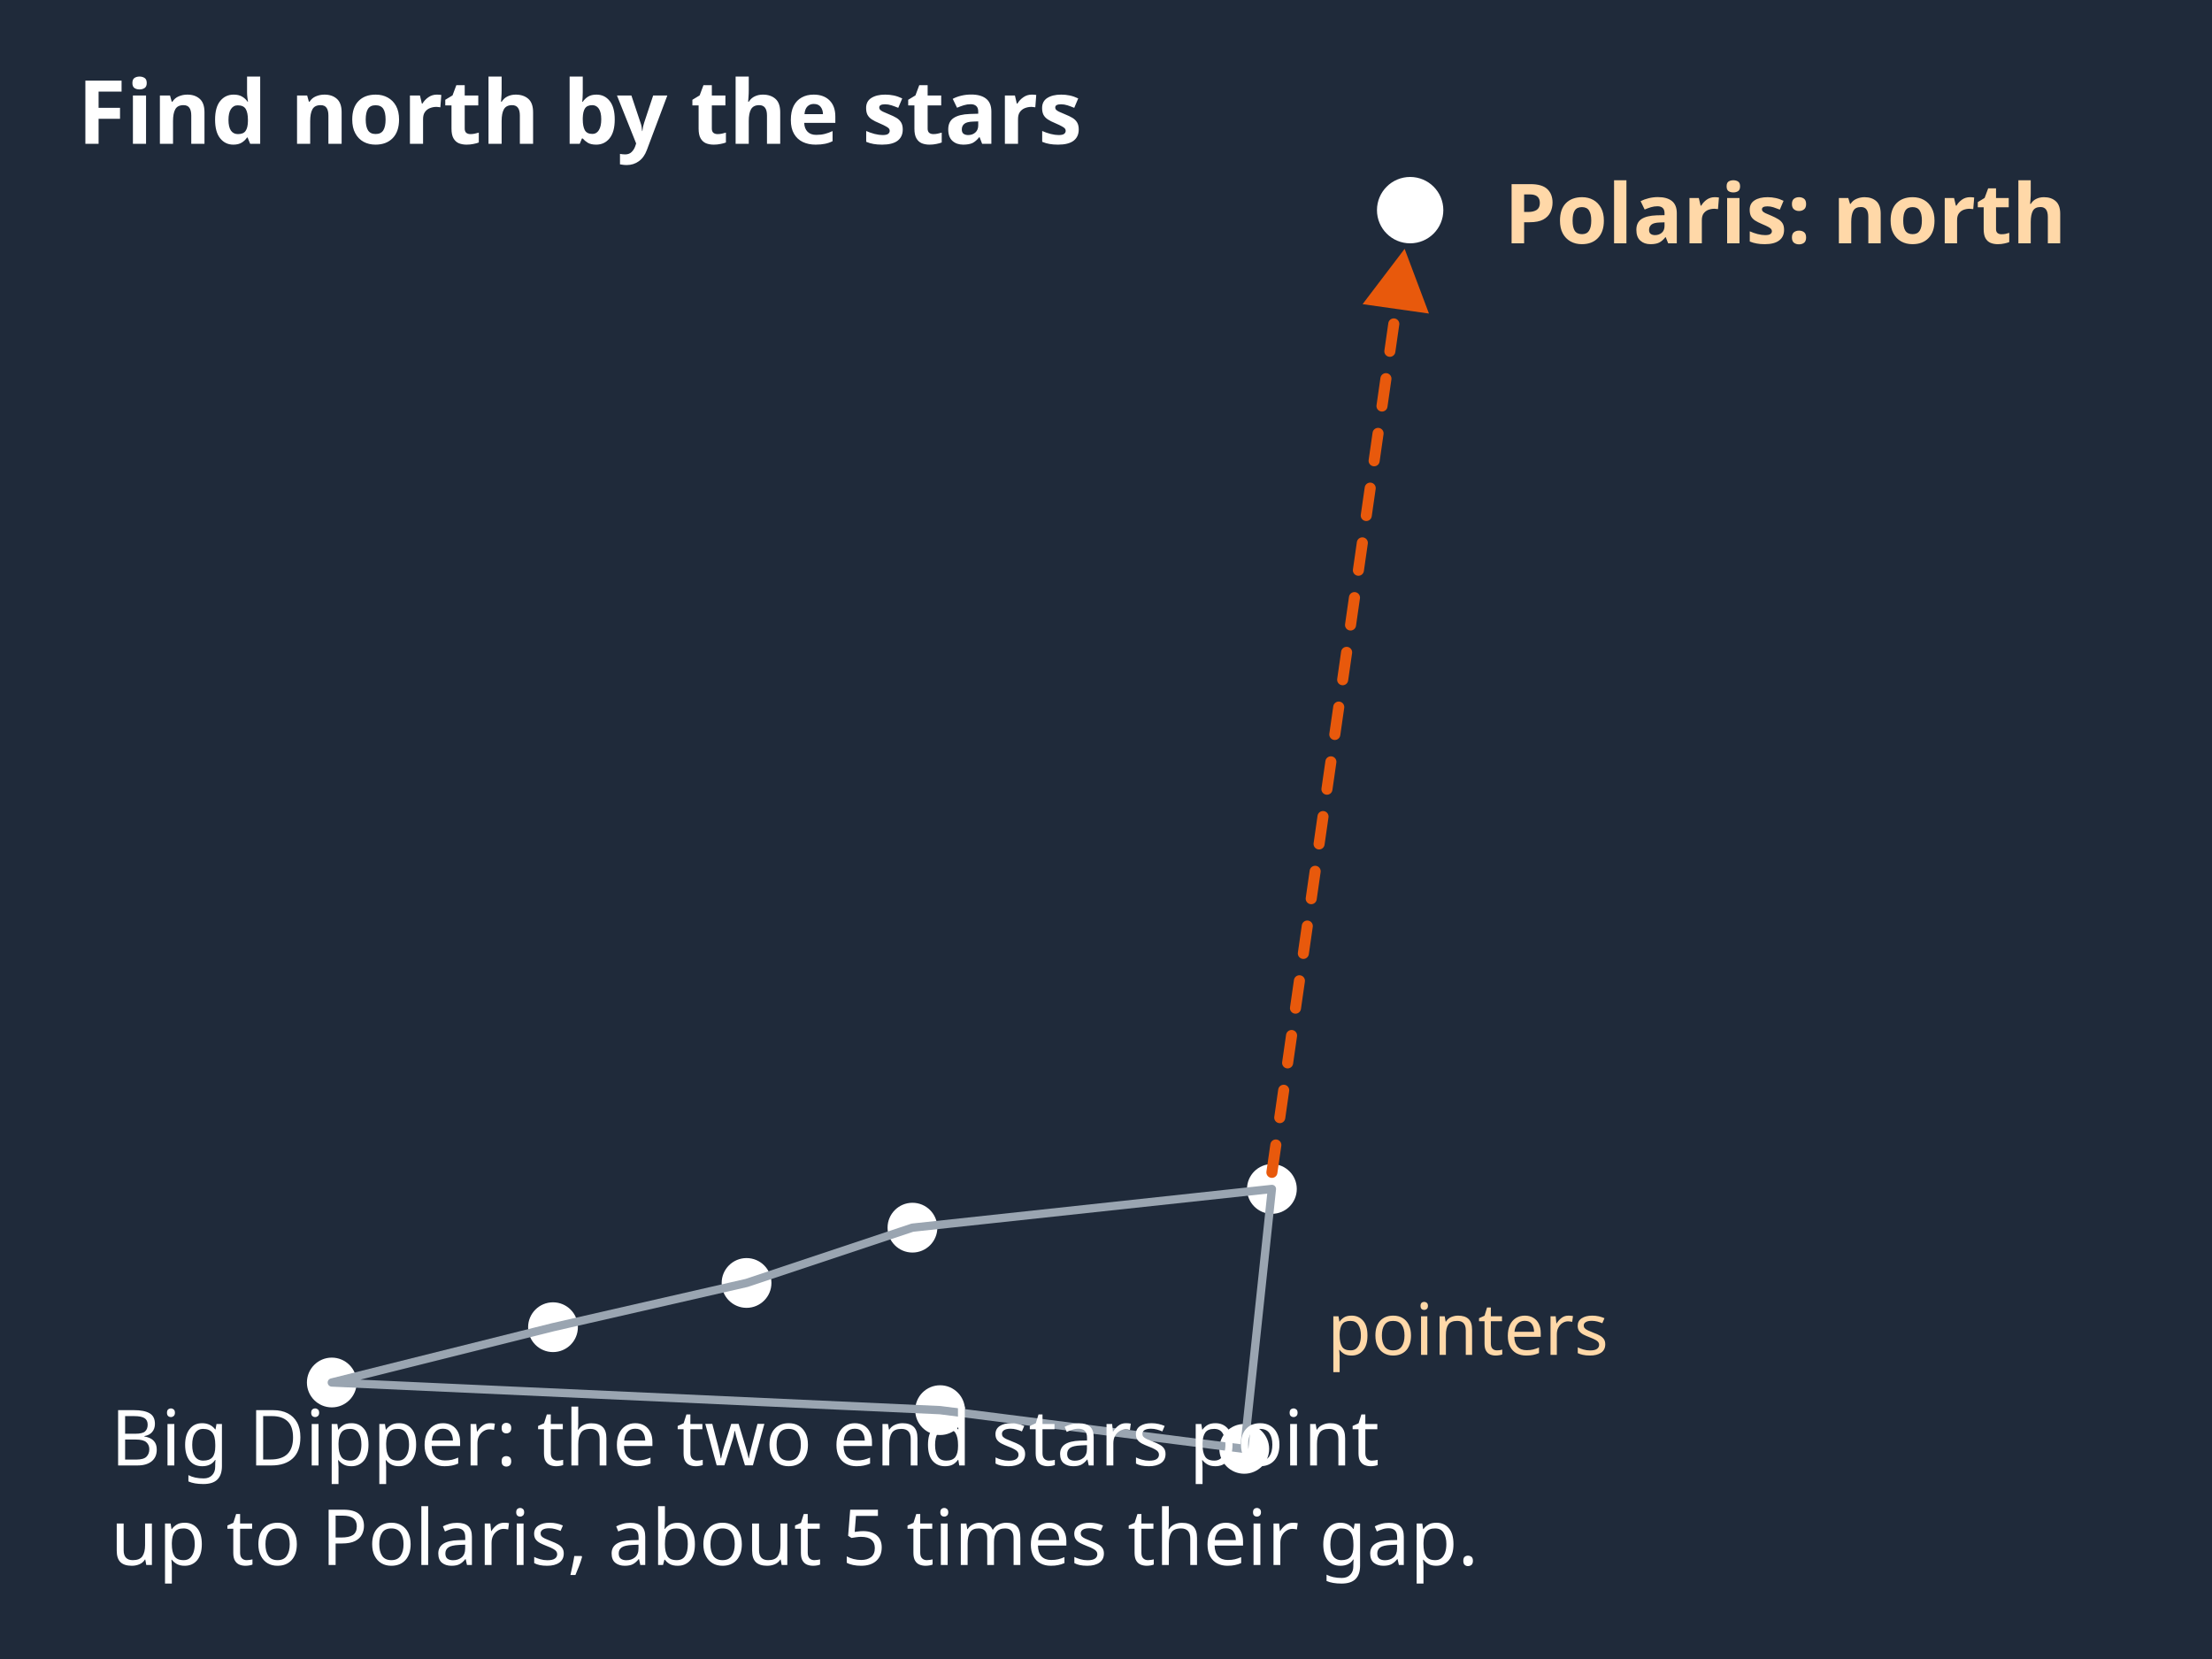
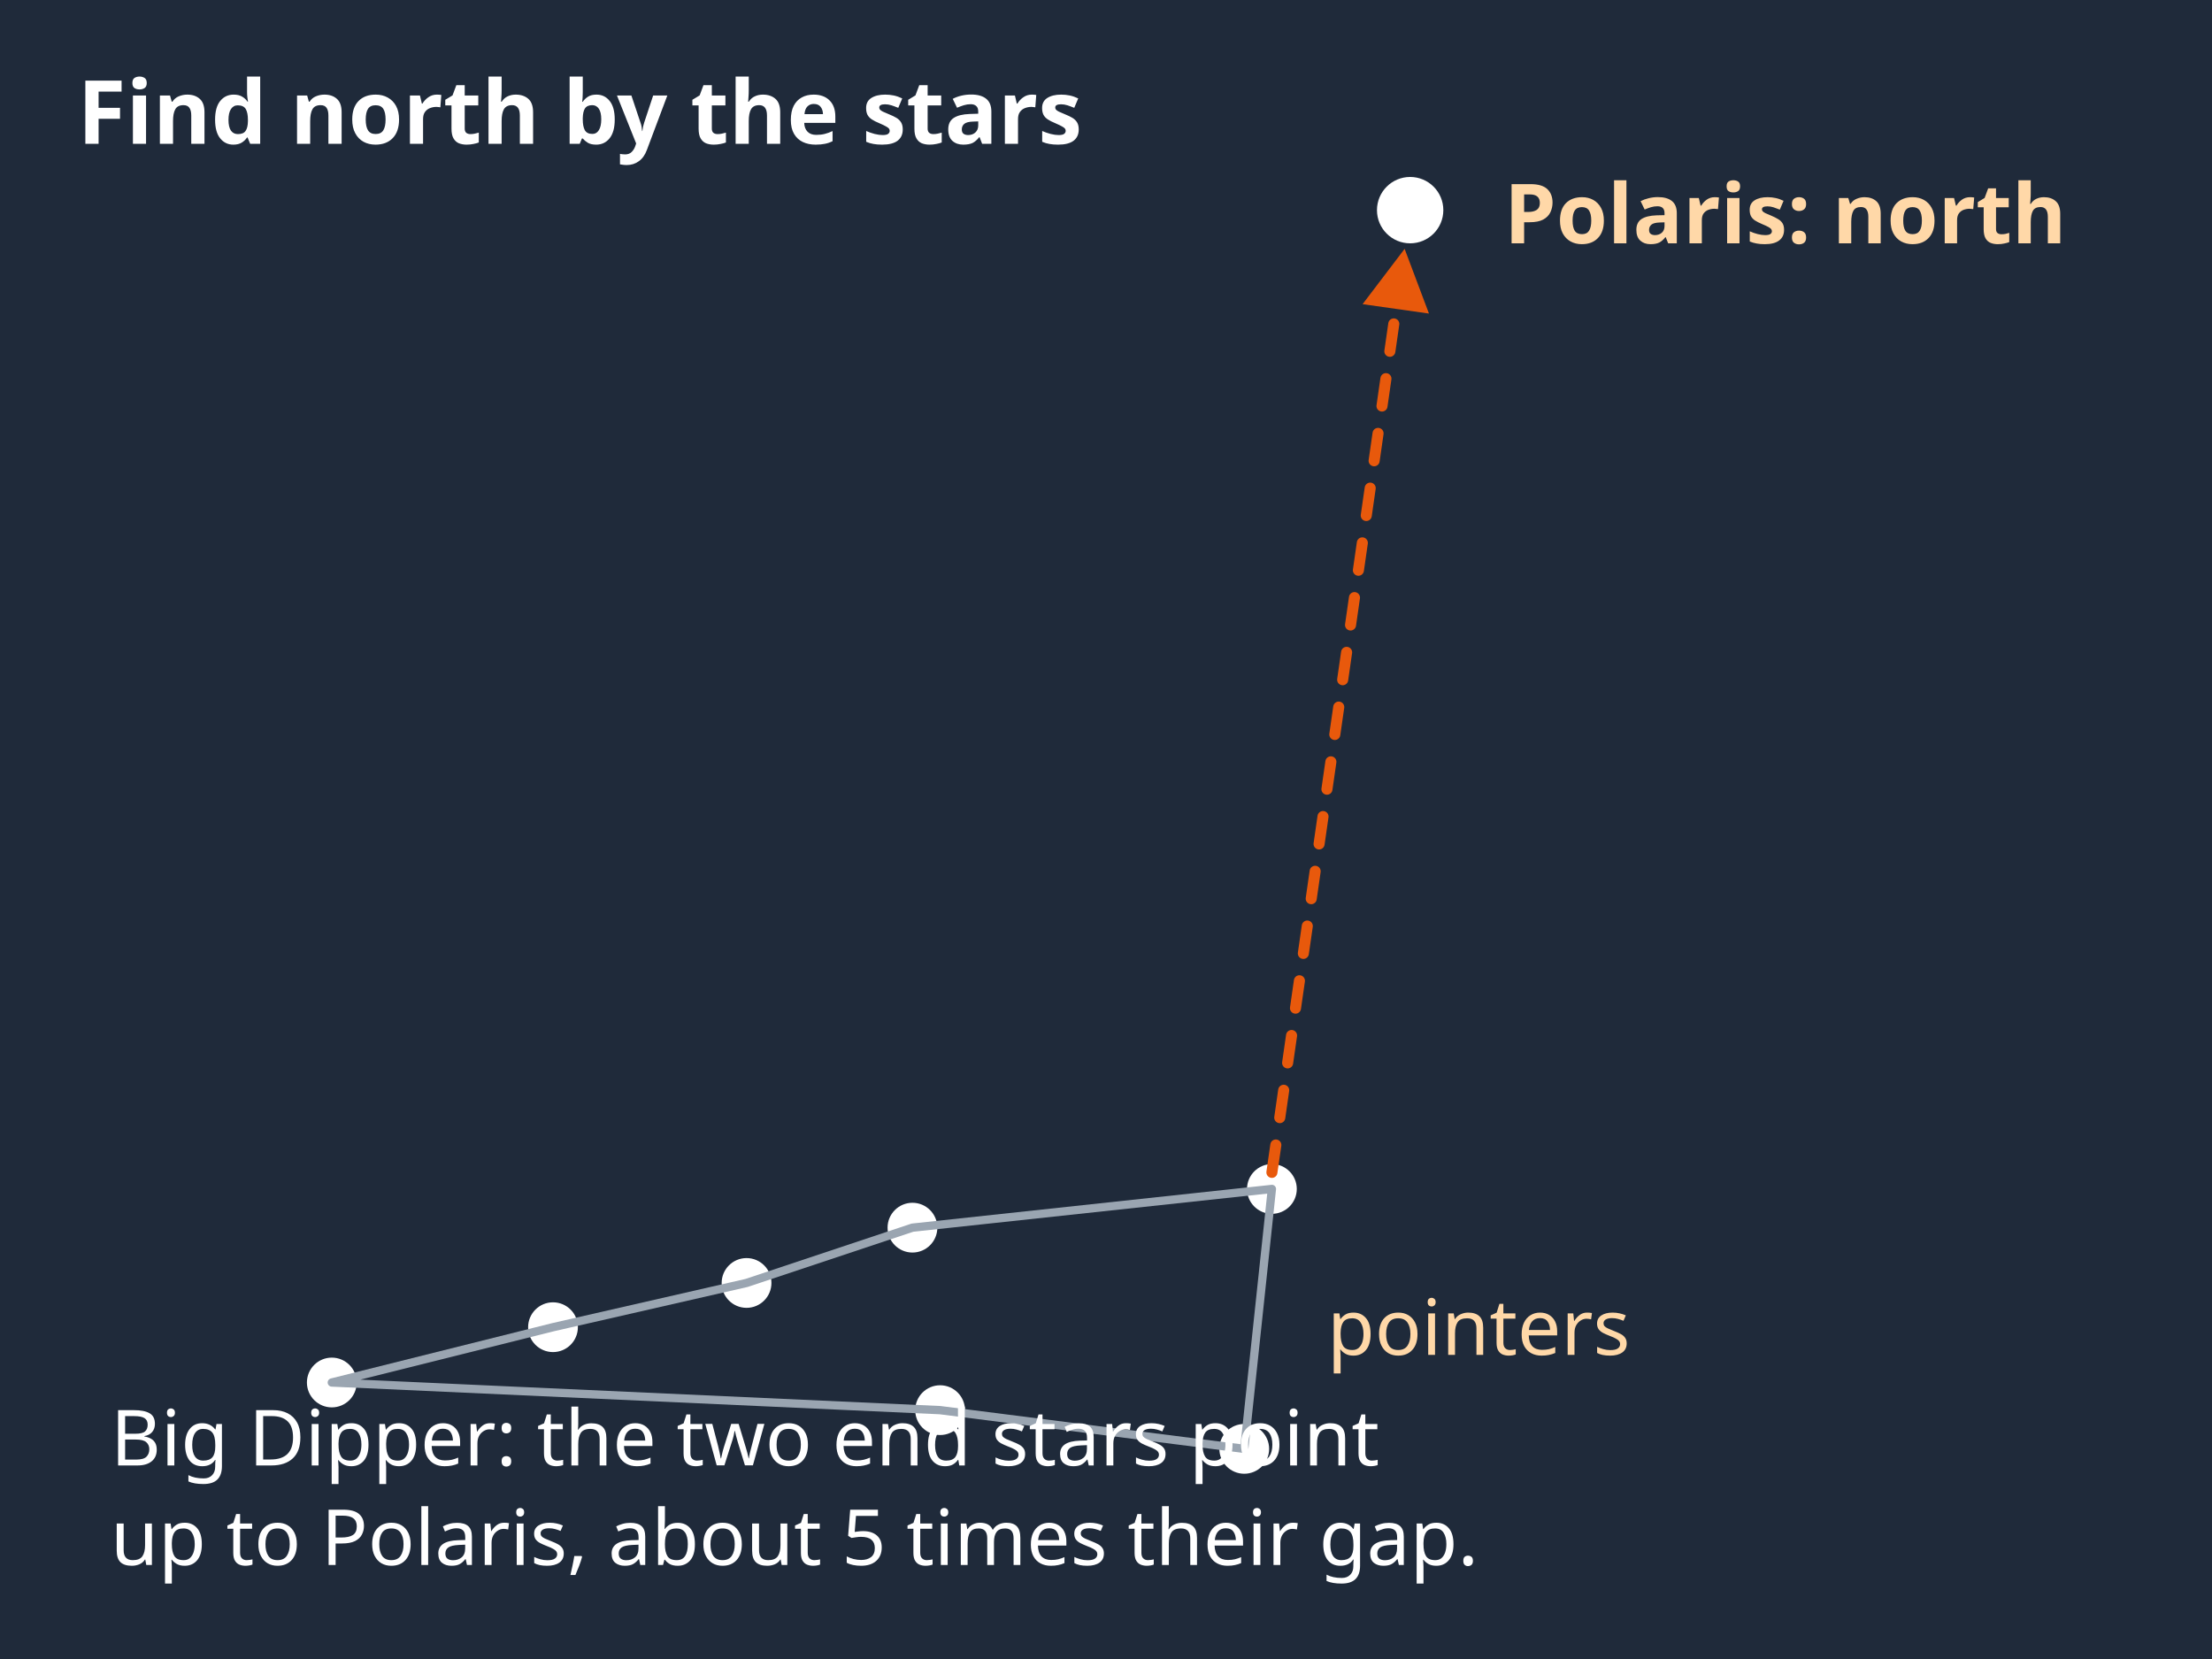
<svg xmlns="http://www.w3.org/2000/svg" viewBox="0 0 400 300" role="img" aria-label="The Big Dipper in the night sky. A dashed line runs from its two end stars, the pointers, up to Polaris, the North Star, about five times the gap between them. Polaris marks north.">
  <rect x="0" y="0" width="400" height="300" fill="#fffaf0" />
  <rect x="0" y="0" width="400" height="300" rx="0" fill="#1f2a3a" stroke="none" stroke-width="2" />
  <text x="14" y="26" font-family="sans-serif" font-size="16" fill="#ffffff" text-anchor="start" font-weight="bold">Find north by the stars</text>
  <circle cx="60" cy="250" r="4.5" fill="#ffffff" stroke="none" stroke-width="2" />
  <circle cx="100" cy="240" r="4.5" fill="#ffffff" stroke="none" stroke-width="2" />
  <circle cx="135" cy="232" r="4.5" fill="#ffffff" stroke="none" stroke-width="2" />
  <circle cx="165" cy="222" r="4.5" fill="#ffffff" stroke="none" stroke-width="2" />
  <circle cx="170" cy="255" r="4.5" fill="#ffffff" stroke="none" stroke-width="2" />
  <circle cx="225" cy="262" r="4.5" fill="#ffffff" stroke="none" stroke-width="2" />
  <circle cx="230" cy="215" r="4.5" fill="#ffffff" stroke="none" stroke-width="2" />
  <path d="M60 250 L100 240 L135 232 L165 222 L230 215 L225 262 L170 255 Z" fill="none" stroke="#9aa5b1" stroke-width="1.5" stroke-linejoin="round" stroke-linecap="round" />
  <line x1="230" y1="212" x2="252.9" y2="52.6" stroke="#e8590c" stroke-width="2" stroke-linecap="round" stroke-dasharray="5 5" />
  <polygon points="254.0,45.0 246.4,55.0 258.4,56.7" fill="#e8590c" />
  <circle cx="255" cy="38" r="6" fill="#ffffff" stroke="none" stroke-width="2" />
  <text x="272" y="44" font-family="sans-serif" font-size="15" fill="#ffd8a8" text-anchor="start" font-weight="bold">Polaris: north</text>
-   <text x="240" y="245" font-family="sans-serif" font-size="13" fill="#ffd8a8" text-anchor="start">pointers</text>
+   <text x="240" y="245" font-family="sans-serif" font-size="14" fill="#ffd8a8" text-anchor="start">pointers</text>
  <text x="20" y="265" font-family="sans-serif" font-size="14" fill="#ffffff" text-anchor="start">Big Dipper: the two end stars point</text>
  <text x="20" y="283" font-family="sans-serif" font-size="14" fill="#ffffff" text-anchor="start">up to Polaris, about 5 times their gap.</text>
</svg>
